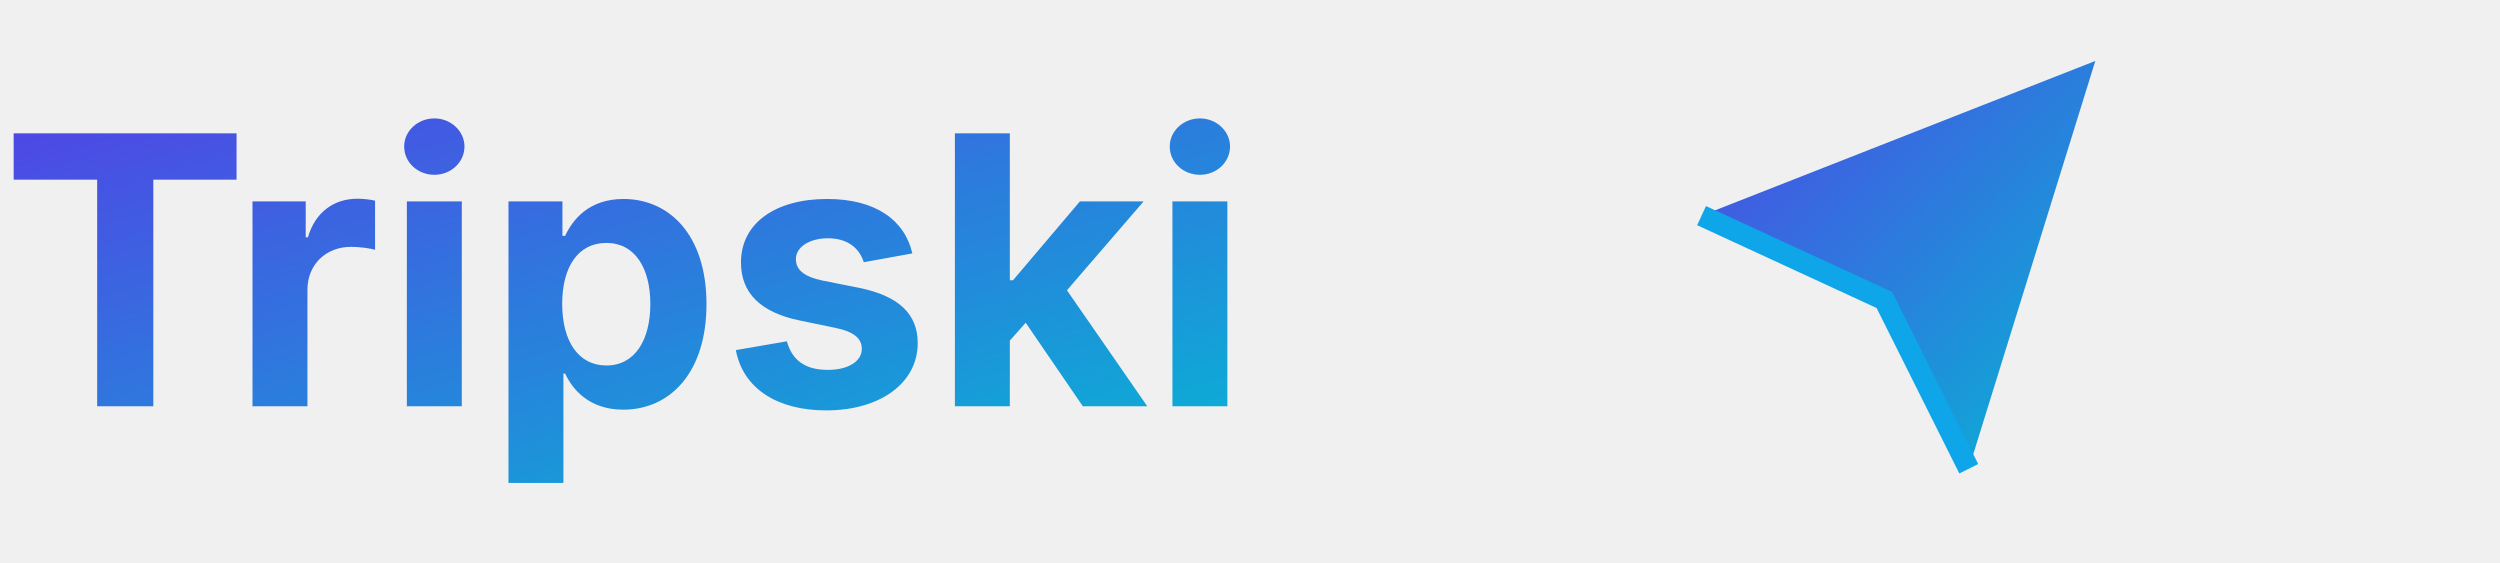
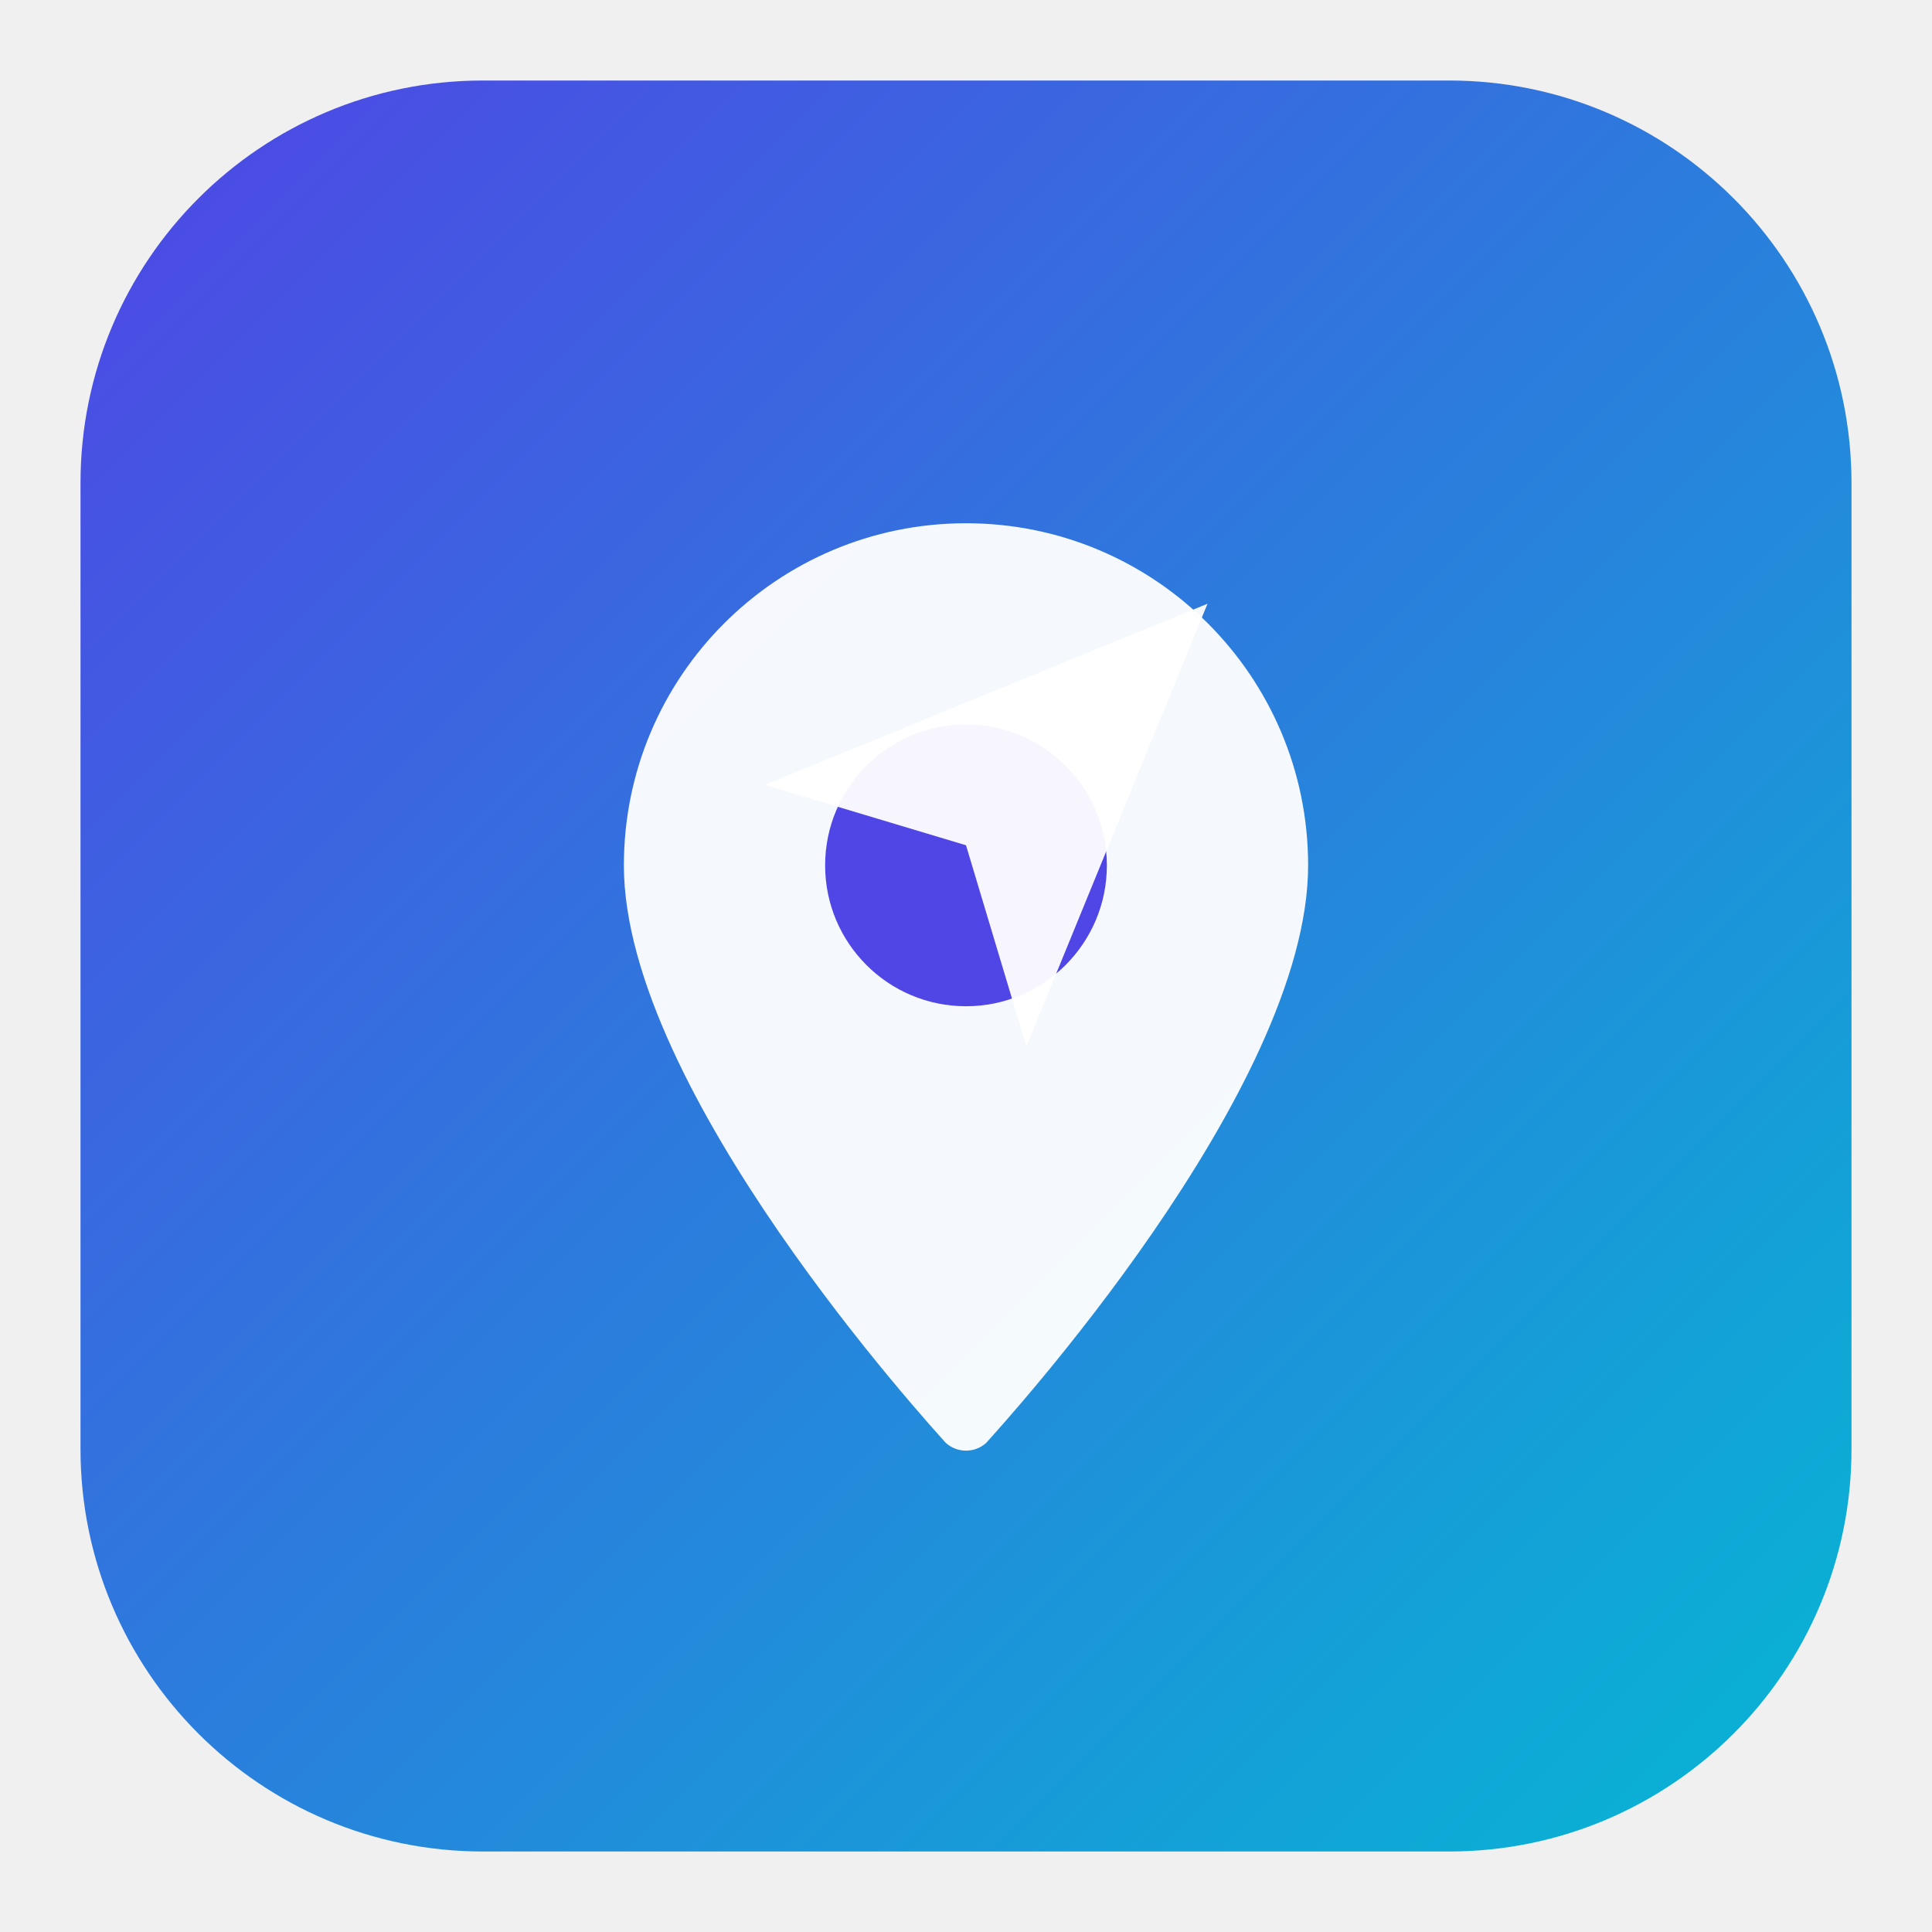
- <svg xmlns="http://www.w3.org/2000/svg" width="160" height="36" viewBox="0 0 160 36" role="img" aria-label="Tripski">
+ <svg xmlns="http://www.w3.org/2000/svg" width="96" height="96" viewBox="0 0 96 96">
  <defs>
    <linearGradient id="g" x1="0" y1="0" x2="1" y2="1">
-       <stop offset="0" stop-color="#4f46e5" />
-       <stop offset="1" stop-color="#06b6d4" />
+       <stop offset="0%" stop-color="#4F46E5" />
+       <stop offset="100%" stop-color="#06B6D4" />
    </linearGradient>
  </defs>
-   <g fill="url(#g)">
-     <text x="0" y="26" font-family="Inter, system-ui, -apple-system, Segoe UI, Roboto, Helvetica, Arial" font-weight="700" font-size="24">Tripski</text>
-     <g transform="translate(108,3) scale(0.9)">
-       <path d="M1 12 L29 1 L20 30 L14 18 L1 12 Z" fill="url(#g)" />
-       <path d="M1 12 L14 18 L20 30" fill="none" stroke="#0ea5e9" stroke-width="1.5" />
-     </g>
-   </g>
+   <rect x="4" y="4" width="88" height="88" rx="20" fill="url(#g)" />
+   <path d="M48 26c-9.39 0-17 7.61-17 17 0 11.2 15.2 27.8 16 28.7a1.5 1.5 0 0 0 2.0 0C49.8 70.8 65 54.2 65 43c0-9.39-7.61-17-17-17z" fill="white" opacity="0.95" />
+   <circle cx="48" cy="43" r="7" fill="#4F46E5" />
+   <path d="M60 30l-22 9 10 3 3 10 9-22z" fill="white" opacity="0.95" />
</svg>
